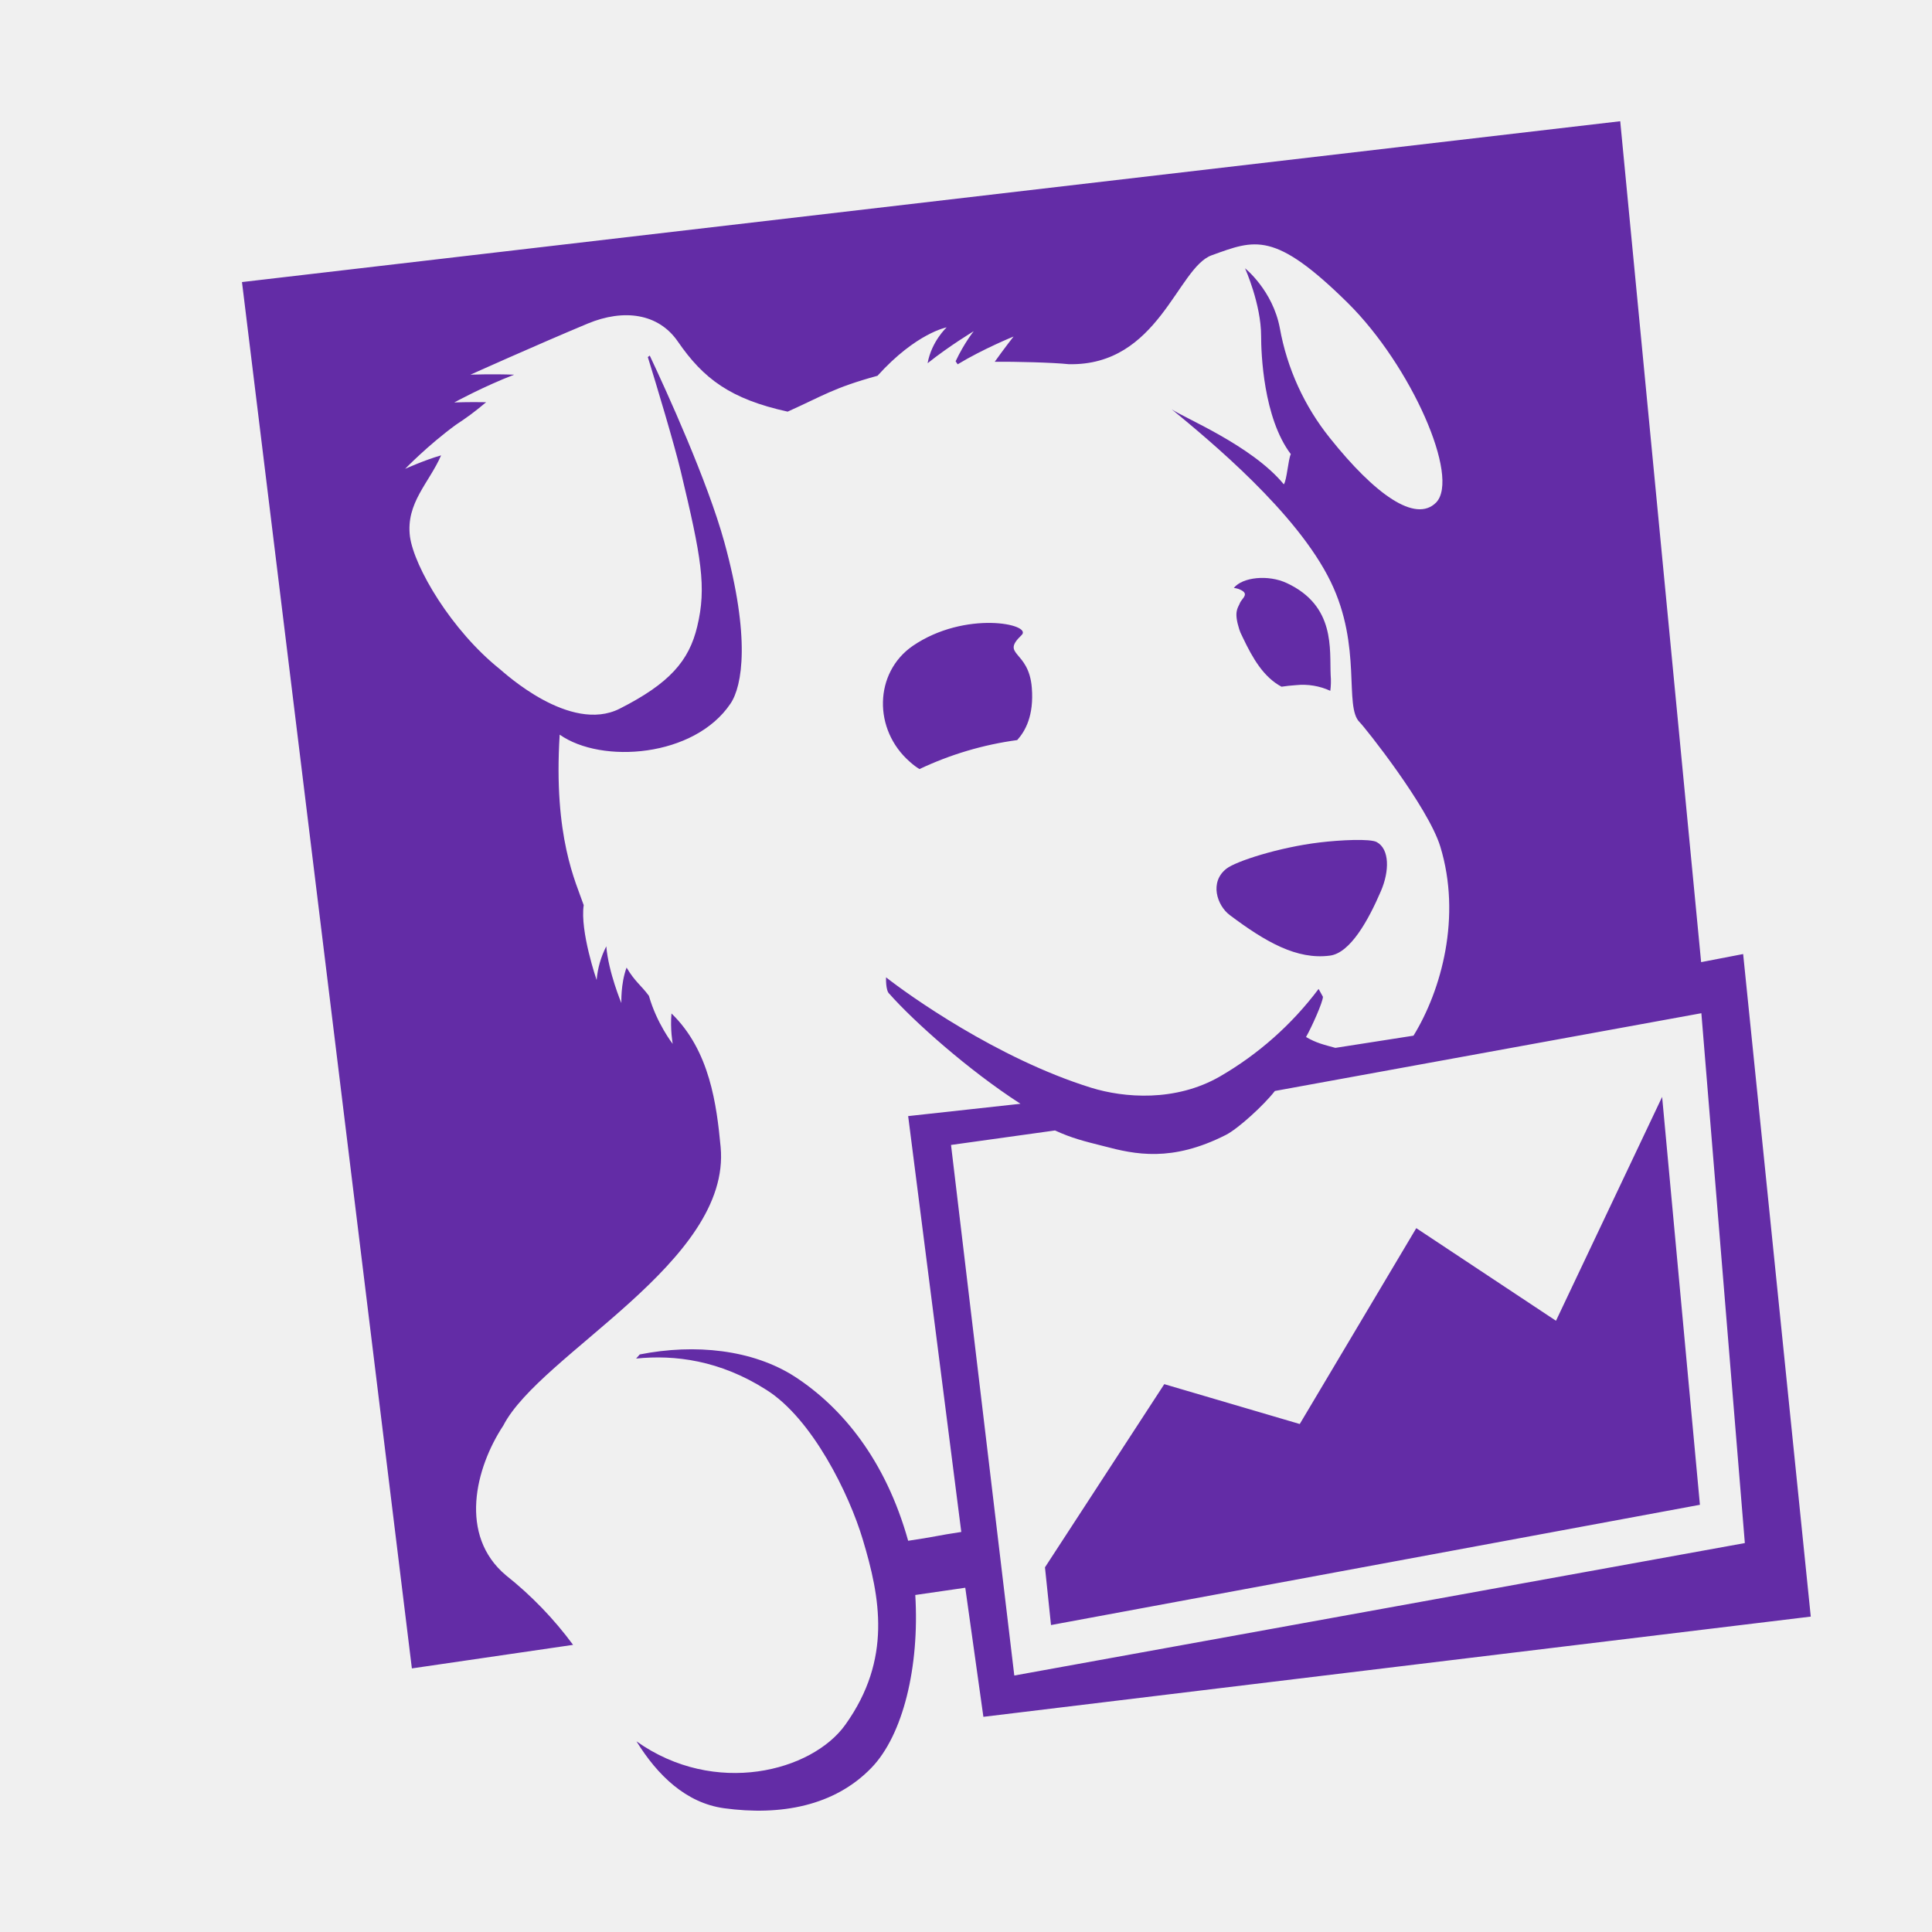
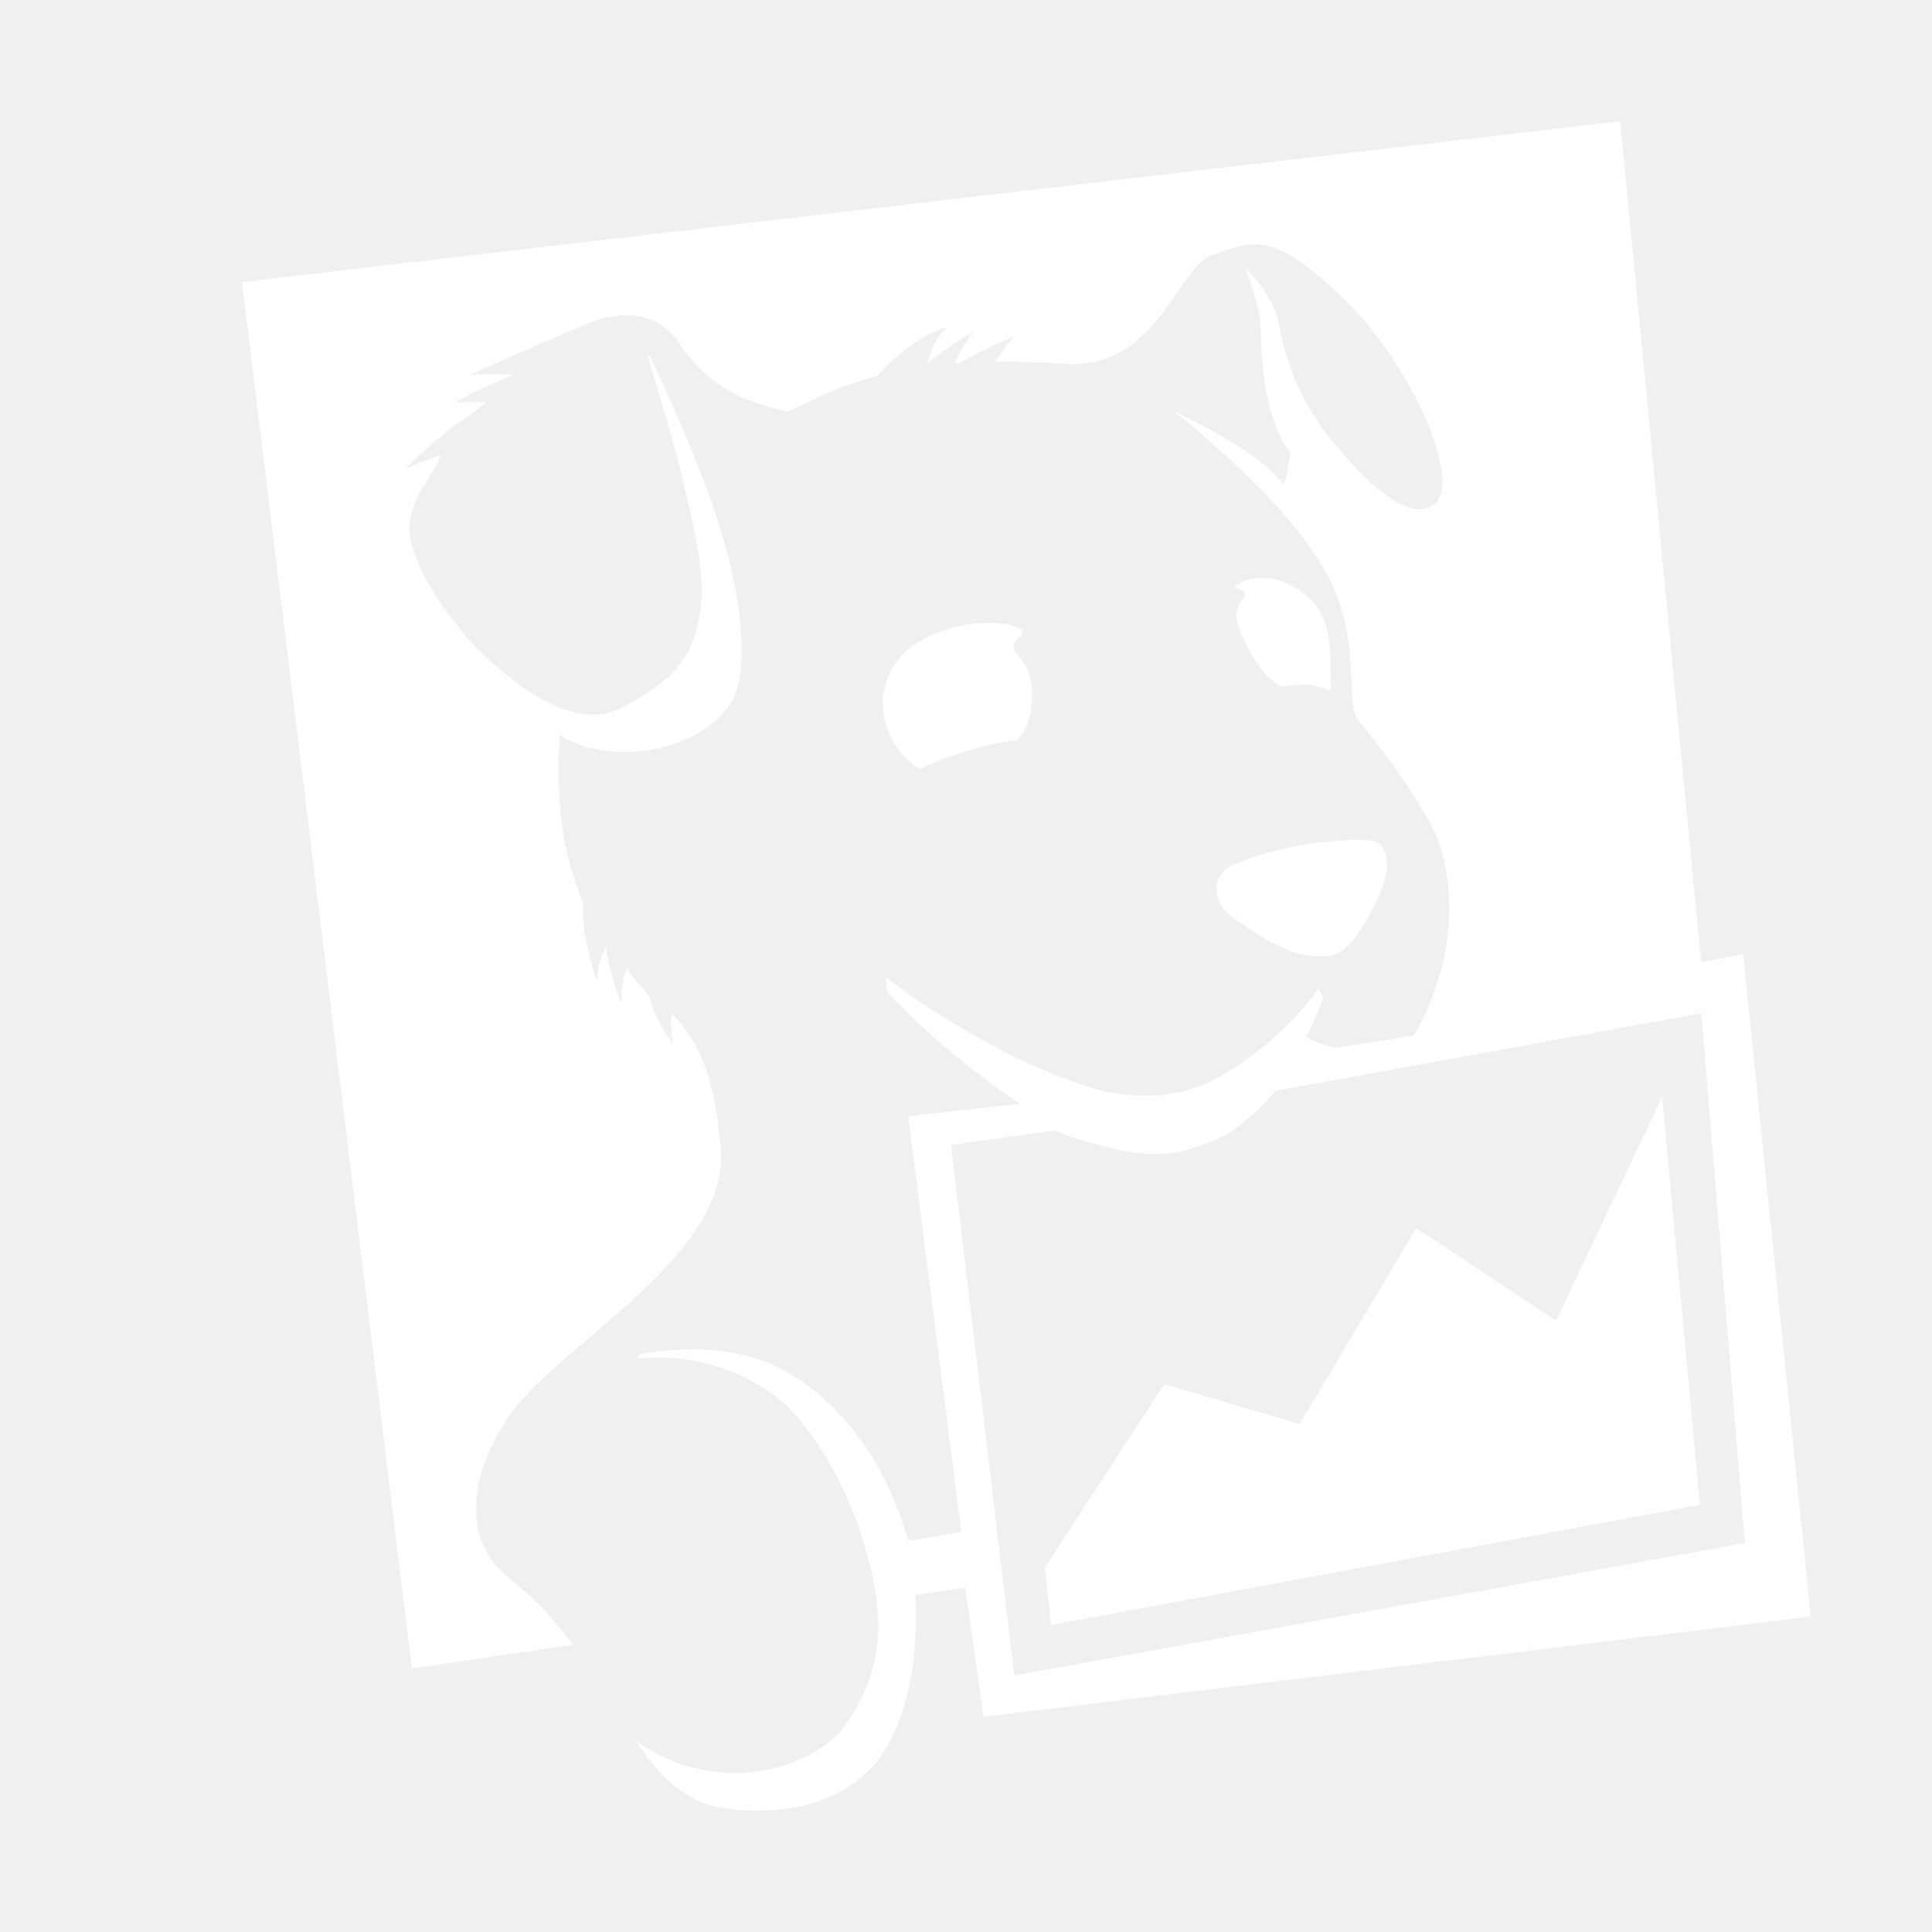
<svg xmlns="http://www.w3.org/2000/svg" width="800px" height="800px" viewBox="0 0 16 16" fill="none">
-   <path fill="#632CA6" fill-rule="evenodd" d="M12.886 10.938l-1.157-.767-.965 1.622-1.122-.33-.988 1.517.05.478 5.374-.996-.313-3.378-.879 1.854zm-5.01-1.456l.861-.12c.14.064.237.088.404.13.26.069.562.134 1.009-.092.104-.052.32-.251.408-.365l3.532-.644.36 4.388L8.4 13.876l-.524-4.394zm6.56-1.581l-.348.067-.67-6.964L2.004 2.336l1.407 11.481 1.335-.195a3.03 3.03 0 00-.556-.576c-.393-.33-.254-.888-.022-1.24.307-.596 1.889-1.354 1.8-2.307-.033-.346-.088-.797-.407-1.106-.012.128.01.252.01.252s-.132-.169-.197-.398c-.065-.088-.116-.117-.185-.234-.05.136-.043.294-.043.294s-.107-.255-.125-.47a.752.752 0 00-.08.279s-.139-.403-.107-.62c-.064-.188-.252-.562-.199-1.412.348.245 1.115.187 1.414-.256.1-.147.167-.548-.05-1.337-.139-.506-.483-1.26-.618-1.546l-.016.012c.071.23.217.713.273.947.17.71.215.958.136 1.285-.068.285-.23.471-.642.68-.412.208-.958-.3-.993-.328-.4-.32-.709-.844-.744-1.098-.035-.278.16-.445.258-.672-.14.04-.298.112-.298.112s.188-.195.419-.364c.095-.063.152-.104.252-.188-.146-.003-.264.002-.264.002s.243-.133.496-.23c-.185-.007-.362 0-.362 0s.544-.245.973-.424c.295-.122.583-.086.745.15.212.308.436.476.909.58.29-.13.379-.197.744-.297.321-.355.573-.401.573-.401s-.125.115-.158.297c.182-.145.382-.265.382-.265s-.078.096-.15.249l.017.025c.213-.129.463-.23.463-.23s-.072.091-.156.209c.16-.002.486.006.612.02.745.017.9-.8 1.185-.902.358-.129.518-.206 1.128.396.523.518.932 1.444.73 1.652-.171.172-.507-.068-.879-.534a2.026 2.026 0 01-.415-.911c-.059-.313-.288-.495-.288-.495s.133.297.133.56c0 .142.018.678.246.979-.022.044-.033.217-.058.25-.265-.323-.836-.554-.929-.622.315.26 1.039.856 1.317 1.428.263.54.108 1.035.24 1.164.039.037.566.698.668 1.03.177.58.01 1.188-.222 1.566l-.647.101c-.094-.026-.158-.04-.243-.09.047-.082.14-.29.14-.333l-.036-.065a2.737 2.737 0 01-.819.726c-.367.21-.79.177-1.065.092-.781-.243-1.52-.774-1.698-.914 0 0-.005.112.028.137.197.223.648.628 1.085.91l-.93.102.44 3.444c-.196.029-.226.042-.44.073-.187-.669-.547-1.105-.94-1.36-.347-.223-.825-.274-1.283-.183l-.03.034c.319-.033.695.014 1.08.26.38.24.685.863.797 1.238.144.479.244.991-.144 1.534-.275.386-1.08.6-1.73.138.174.281.409.51.725.554.469.064.914-.018 1.22-.334.262-.27.4-.836.364-1.432l.414-.06.15 1.069 6.852-.83-.56-5.487zm-4.168-2.905c-.02.044-.05.073-.005.216l.003.008.007.019.02.042c.08.168.17.326.32.406.038-.006.078-.01.12-.013a.546.546 0 01.284.047.607.607 0 00.003-.13c-.01-.212.042-.573-.363-.762-.153-.072-.367-.05-.439.04a.175.175 0 01.034.007c.108.038.035.075.015.12zm1.134 1.978c-.053-.03-.301-.018-.475.003-.333.04-.691.155-.77.217-.143.111-.078.305.027.384.297.223.556.372.83.336.168-.022.317-.29.422-.534.072-.167.072-.348-.034-.406zM8.461 5.259c.093-.09-.467-.207-.902.09-.32.221-.33.693-.024.96.03.027.056.046.08.06a2.75 2.75 0 01.809-.24c.065-.072.14-.2.121-.434-.025-.315-.263-.265-.084-.436z" clip-rule="evenodd" />
+   <path fill="#FFFFFF" fill-rule="evenodd" d="M12.886 10.938l-1.157-.767-.965 1.622-1.122-.33-.988 1.517.05.478 5.374-.996-.313-3.378-.879 1.854zm-5.01-1.456l.861-.12c.14.064.237.088.404.13.26.069.562.134 1.009-.092.104-.052.32-.251.408-.365l3.532-.644.36 4.388L8.4 13.876l-.524-4.394zm6.56-1.581l-.348.067-.67-6.964L2.004 2.336l1.407 11.481 1.335-.195a3.03 3.03 0 00-.556-.576c-.393-.33-.254-.888-.022-1.24.307-.596 1.889-1.354 1.8-2.307-.033-.346-.088-.797-.407-1.106-.012.128.01.252.01.252s-.132-.169-.197-.398c-.065-.088-.116-.117-.185-.234-.05.136-.043.294-.043.294s-.107-.255-.125-.47a.752.752 0 00-.08.279s-.139-.403-.107-.62c-.064-.188-.252-.562-.199-1.412.348.245 1.115.187 1.414-.256.1-.147.167-.548-.05-1.337-.139-.506-.483-1.26-.618-1.546l-.016.012c.071.23.217.713.273.947.17.71.215.958.136 1.285-.068.285-.23.471-.642.68-.412.208-.958-.3-.993-.328-.4-.32-.709-.844-.744-1.098-.035-.278.16-.445.258-.672-.14.04-.298.112-.298.112s.188-.195.419-.364c.095-.063.152-.104.252-.188-.146-.003-.264.002-.264.002s.243-.133.496-.23c-.185-.007-.362 0-.362 0s.544-.245.973-.424c.295-.122.583-.086.745.15.212.308.436.476.909.58.29-.13.379-.197.744-.297.321-.355.573-.401.573-.401s-.125.115-.158.297c.182-.145.382-.265.382-.265s-.078.096-.15.249l.017.025c.213-.129.463-.23.463-.23s-.072.091-.156.209c.16-.002.486.006.612.02.745.017.9-.8 1.185-.902.358-.129.518-.206 1.128.396.523.518.932 1.444.73 1.652-.171.172-.507-.068-.879-.534a2.026 2.026 0 01-.415-.911c-.059-.313-.288-.495-.288-.495s.133.297.133.56c0 .142.018.678.246.979-.022.044-.033.217-.058.25-.265-.323-.836-.554-.929-.622.315.26 1.039.856 1.317 1.428.263.54.108 1.035.24 1.164.039.037.566.698.668 1.03.177.58.01 1.188-.222 1.566l-.647.101c-.094-.026-.158-.04-.243-.09.047-.082.14-.29.14-.333l-.036-.065a2.737 2.737 0 01-.819.726c-.367.21-.79.177-1.065.092-.781-.243-1.52-.774-1.698-.914 0 0-.005.112.028.137.197.223.648.628 1.085.91l-.93.102.44 3.444c-.196.029-.226.042-.44.073-.187-.669-.547-1.105-.94-1.36-.347-.223-.825-.274-1.283-.183l-.03.034c.319-.033.695.014 1.08.26.38.24.685.863.797 1.238.144.479.244.991-.144 1.534-.275.386-1.08.6-1.73.138.174.281.409.51.725.554.469.064.914-.018 1.22-.334.262-.27.4-.836.364-1.432l.414-.06.15 1.069 6.852-.83-.56-5.487zm-4.168-2.905c-.02.044-.05.073-.005.216l.003.008.007.019.02.042c.08.168.17.326.32.406.038-.006.078-.01.12-.013a.546.546 0 01.284.047.607.607 0 00.003-.13c-.01-.212.042-.573-.363-.762-.153-.072-.367-.05-.439.04a.175.175 0 01.034.007c.108.038.035.075.015.12zm1.134 1.978c-.053-.03-.301-.018-.475.003-.333.04-.691.155-.77.217-.143.111-.078.305.027.384.297.223.556.372.83.336.168-.022.317-.29.422-.534.072-.167.072-.348-.034-.406zM8.461 5.259c.093-.09-.467-.207-.902.09-.32.221-.33.693-.024.96.03.027.056.046.08.06a2.75 2.75 0 01.809-.24c.065-.072.14-.2.121-.434-.025-.315-.263-.265-.084-.436z" clip-rule="evenodd" />
</svg>
